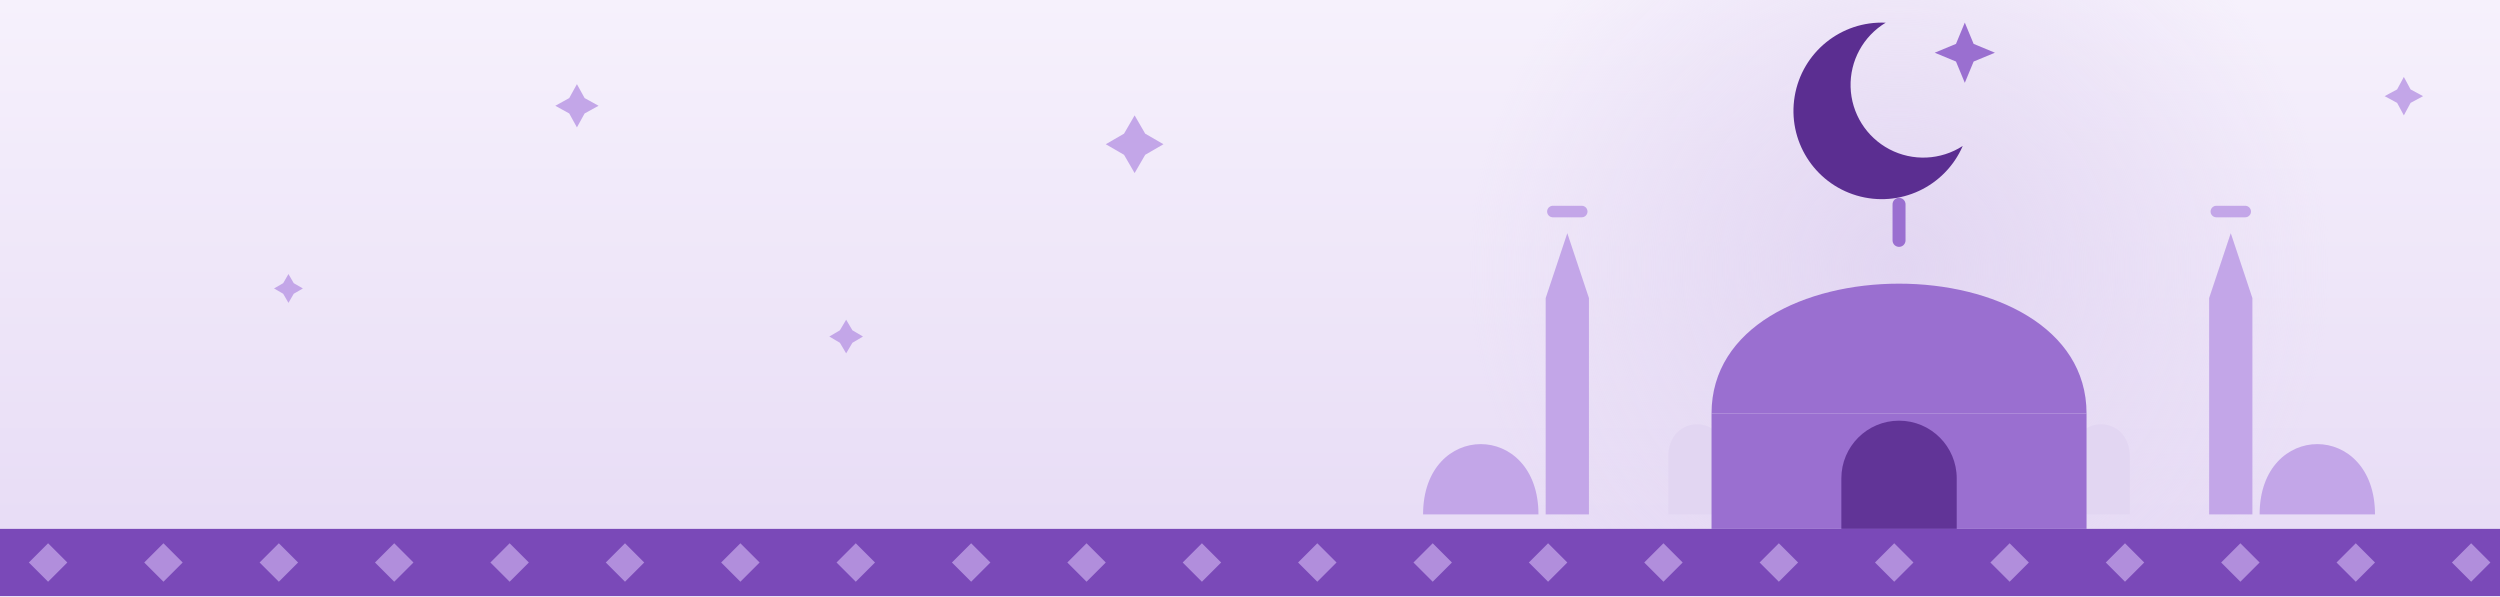
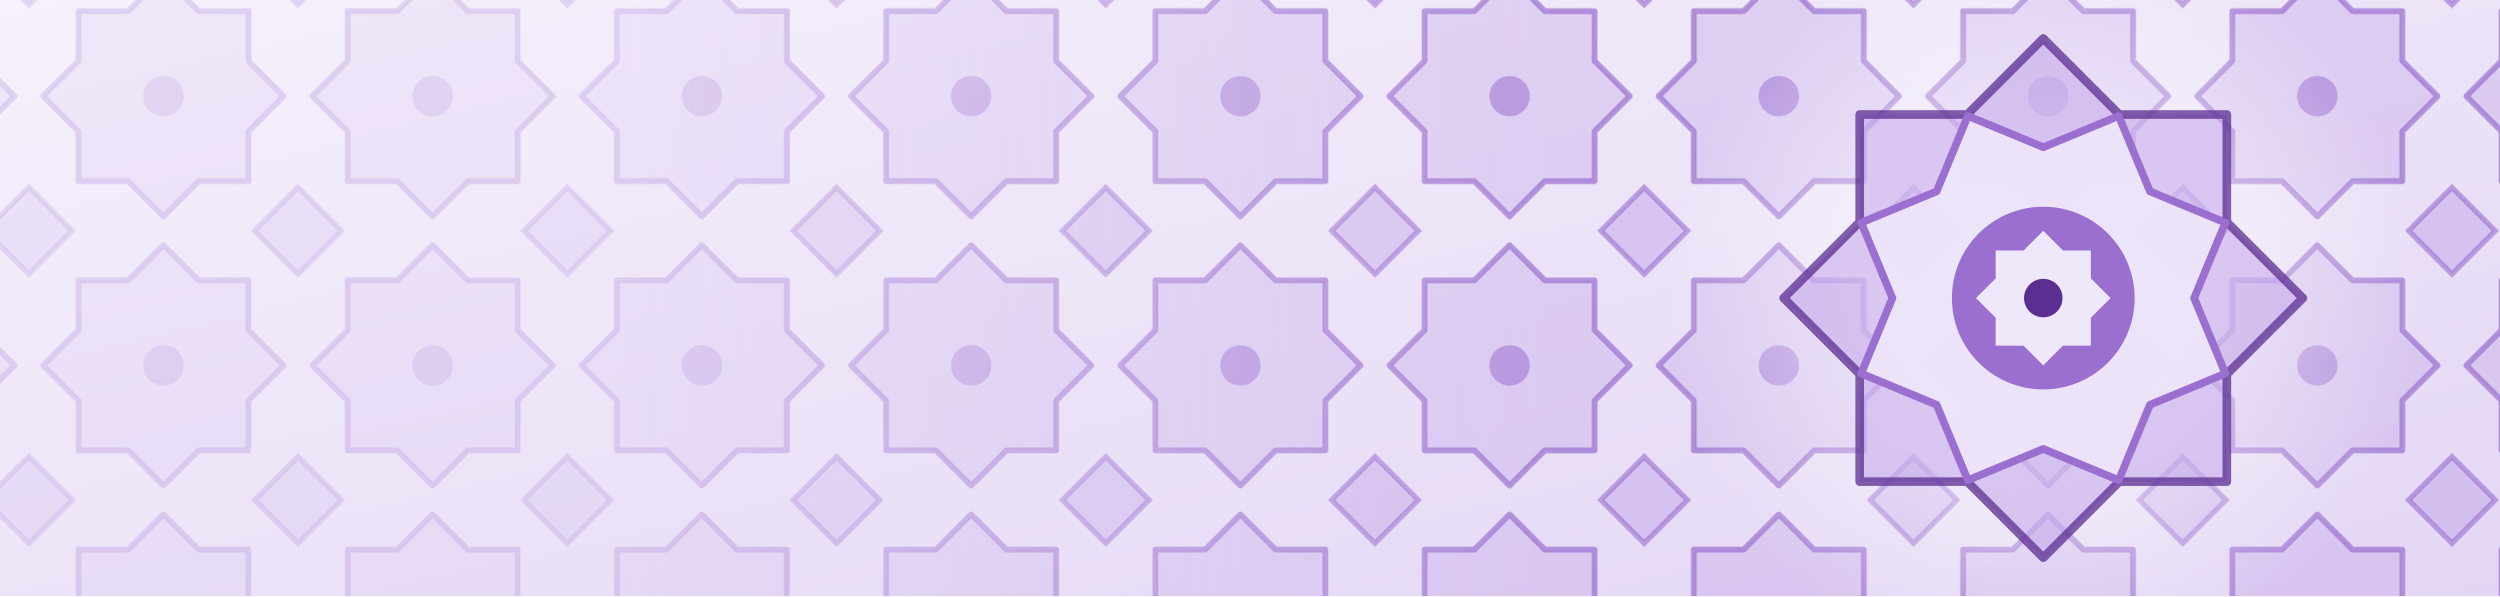
<svg xmlns="http://www.w3.org/2000/svg" viewBox="0 0 520 124" width="520" height="124" preserveAspectRatio="xMaxYMax slice">
  <defs>
-     <linearGradient id="bg-prayer" x1="0" y1="0" x2="0" y2="1">
+     <linearGradient id="bg-prayer" x1="0" y1="0" x2="1" y2="1">
      <stop offset="0" stop-color="#f6f1fc" />
-       <stop offset="1" stop-color="#e6daf5" />
+       <stop offset="1" stop-color="#e3d6f4" />
    </linearGradient>
+     <linearGradient id="fg-prayer" x1="0" y1="0" x2="1" y2="0">
+       <stop offset=".25" stop-color="#555" />
+       <stop offset=".62" stop-color="#fff" />
+     </linearGradient>
+     <mask id="mk-prayer">
+       <rect width="520" height="124" fill="url(#fg-prayer)" />
+     </mask>
+     <pattern id="pt-prayer" width="56" height="56" patternUnits="userSpaceOnUse" patternTransform="translate(6 -8)">
+       <path d="M28.00 3.00L35.32 10.32L45.68 10.32L45.68 20.68L53.00 28.00L45.68 35.32L45.68 45.68L35.32 45.68L28.00 53.00L20.68 45.68L10.32 45.68L10.32 35.32L3.00 28.00L10.32 20.68L10.32 10.32L20.68 10.32Z" fill="#c3a6e8" fill-opacity=".38" stroke="#9a6fd0" stroke-opacity=".7" stroke-width="1.2" stroke-linejoin="round" />
+       <circle cx="28" cy="28" r="4.2" fill="#9a6fd0" fill-opacity=".55" />
+       <path d="M0.00 -9.00L9.00 0.00L0.00 9.00L-9.00 0.00Z" fill="#c3a6e8" fill-opacity=".5" stroke="#9a6fd0" stroke-opacity=".6" stroke-width="1.1" />
+       <path d="M0.00 47.00L9.00 56.00L0.00 65.00L-9.00 56.00Z" fill="#c3a6e8" fill-opacity=".5" stroke="#9a6fd0" stroke-opacity=".6" stroke-width="1.1" />
+       <path d="M56.00 -9.00L65.00 0.00L56.00 9.00L47.00 0.00Z" fill="#c3a6e8" fill-opacity=".5" stroke="#9a6fd0" stroke-opacity=".6" stroke-width="1.1" />
+       <path d="M56.00 47.00L65.00 56.00L56.00 65.00L47.00 56.00Z" fill="#c3a6e8" fill-opacity=".5" stroke="#9a6fd0" stroke-opacity=".6" stroke-width="1.1" />
+     </pattern>
    <radialGradient id="gl-prayer" cx="50%" cy="50%" r="50%">
-       <stop offset="0" stop-color="#e2d6f2" />
-       <stop offset="1" stop-color="#e2d6f2" stop-opacity="0" />
+       <stop offset="0" stop-color="#fff" stop-opacity=".85" />
+       <stop offset="1" stop-color="#fff" stop-opacity="0" />
    </radialGradient>
  </defs>
  <rect width="520" height="124" fill="url(#bg-prayer)" />
-   <circle cx="395" cy="56" r="90" fill="url(#gl-prayer)" />
-   <g transform="translate(275 -16) scale(1.5)">
-     <path d="M14 82c0-13 16-13 16 0zM130 82c0-13 16-13 16 0z" fill="#c3a6e8" />
-     <path d="M31 82V52l3-9 3 9v30zM123 82V52l3-9 3 9v30z" fill="#c3a6e8" />
-     <path d="M32 40h4M124 40h4" stroke="#c3a6e8" stroke-width="1.6" stroke-linecap="round" />
-     <path d="M48 82V74c0-6 8-6 8 0v8zM104 82V74c0-6 8-6 8 0v8z" fill="#e2d6f2" />
-     <rect x="54" y="68" width="52" height="16" fill="#9a6fd0" />
-     <path d="M54 68c0-24 52-24 52 0z" fill="#9a6fd0" />
-     <path d="M80 44v-5" stroke="#9a6fd0" stroke-width="1.8" stroke-linecap="round" />
-     <path d="M72 84V77a8 8 0 0 1 16 0v7z" fill="#5b2e91" opacity=".9" />
-     <g transform="translate(56 3) scale(0.72)">
-       <path fill="#5b2e91" d="M30.76 15.02A17 17 0 1 0 45.6 38.76A14 14 0 1 1 30.76 15.02Z" />
-       <path fill="#9a6fd0" d="M46 15l1.7 4.1 4.1 1.7-4.1 1.7L46 26.6l-1.7-4.1-4.1-1.7 4.1-1.7z" />
-     </g>
-   </g>
-   <path d="M236 24L238.2 27.8L242 30L238.2 32.2L236 36L233.8 32.2L230 30L233.8 27.8Z" fill="#c3a6e8" />
-   <path d="M120 17.5L121.6 20.4L124.5 22L121.6 23.6L120 26.5L118.4 23.6L115.5 22L118.4 20.4Z" fill="#c3a6e8" />
-   <path d="M176 66.5L177.3 68.7L179.5 70L177.3 71.3L176 73.5L174.7 71.3L172.5 70L174.7 68.7Z" fill="#c3a6e8" />
-   <path d="M500 16L501.4 18.6L504 20L501.4 21.4L500 24L498.6 21.4L496 20L498.6 18.6Z" fill="#c3a6e8" />
-   <path d="M60 57L61.1 58.9L63 60L61.1 61.1L60 63L58.9 61.1L57 60L58.9 58.9Z" fill="#c3a6e8" />
-   <path d="M0 110h520v14H0z" fill="#7a49b8" />
-   <path d="M6 117l4-4 4 4-4 4zM30 117l4-4 4 4-4 4zM54 117l4-4 4 4-4 4zM78 117l4-4 4 4-4 4zM102 117l4-4 4 4-4 4zM126 117l4-4 4 4-4 4zM150 117l4-4 4 4-4 4zM174 117l4-4 4 4-4 4zM198 117l4-4 4 4-4 4zM222 117l4-4 4 4-4 4zM246 117l4-4 4 4-4 4zM270 117l4-4 4 4-4 4zM294 117l4-4 4 4-4 4zM318 117l4-4 4 4-4 4zM342 117l4-4 4 4-4 4zM366 117l4-4 4 4-4 4zM390 117l4-4 4 4-4 4zM414 117l4-4 4 4-4 4zM438 117l4-4 4 4-4 4zM462 117l4-4 4 4-4 4zM486 117l4-4 4 4-4 4zM510 117l4-4 4 4-4 4z" fill="#c3a6e8" opacity=".75" />
+   <rect width="520" height="124" fill="url(#pt-prayer)" mask="url(#mk-prayer)" />
+   <circle cx="425" cy="62" r="78" fill="url(#gl-prayer)" />
+   <path d="M425.00 8.00L440.82 23.82L463.18 23.82L463.18 46.18L479.00 62.00L463.18 77.82L463.18 100.18L440.82 100.18L425.00 116.00L409.18 100.18L386.82 100.18L386.82 77.82L371.00 62.00L386.82 46.18L386.82 23.82L409.18 23.82Z" fill="#c3a6e8" fill-opacity=".55" stroke="#5b2e91" stroke-opacity=".75" stroke-width="1.8" stroke-linejoin="round" />
+   <path d="M440.69 24.12L447.19 39.81L462.88 46.31L456.38 62.00L462.88 77.69L447.19 84.19L440.69 99.88L425.00 93.38L409.31 99.88L402.81 84.19L387.12 77.69L393.62 62.00L387.12 46.31L402.81 39.81L409.31 24.12L425.00 30.62Z" fill="#efe7fa" fill-opacity=".9" stroke="#9a6fd0" stroke-width="1.6" stroke-linejoin="round" />
+   <circle cx="425" cy="62" r="19" fill="#9a6fd0" />
+   <path d="M425.00 48.00L429.10 52.10L434.90 52.10L434.90 57.90L439.00 62.00L434.90 66.10L434.90 71.90L429.10 71.90L425.00 76.00L420.90 71.90L415.10 71.90L415.10 66.10L411.00 62.00L415.10 57.90L415.10 52.10L420.90 52.10Z" fill="#efe7fa" />
+   <circle cx="425" cy="62" r="4" fill="#5b2e91" />
</svg>
